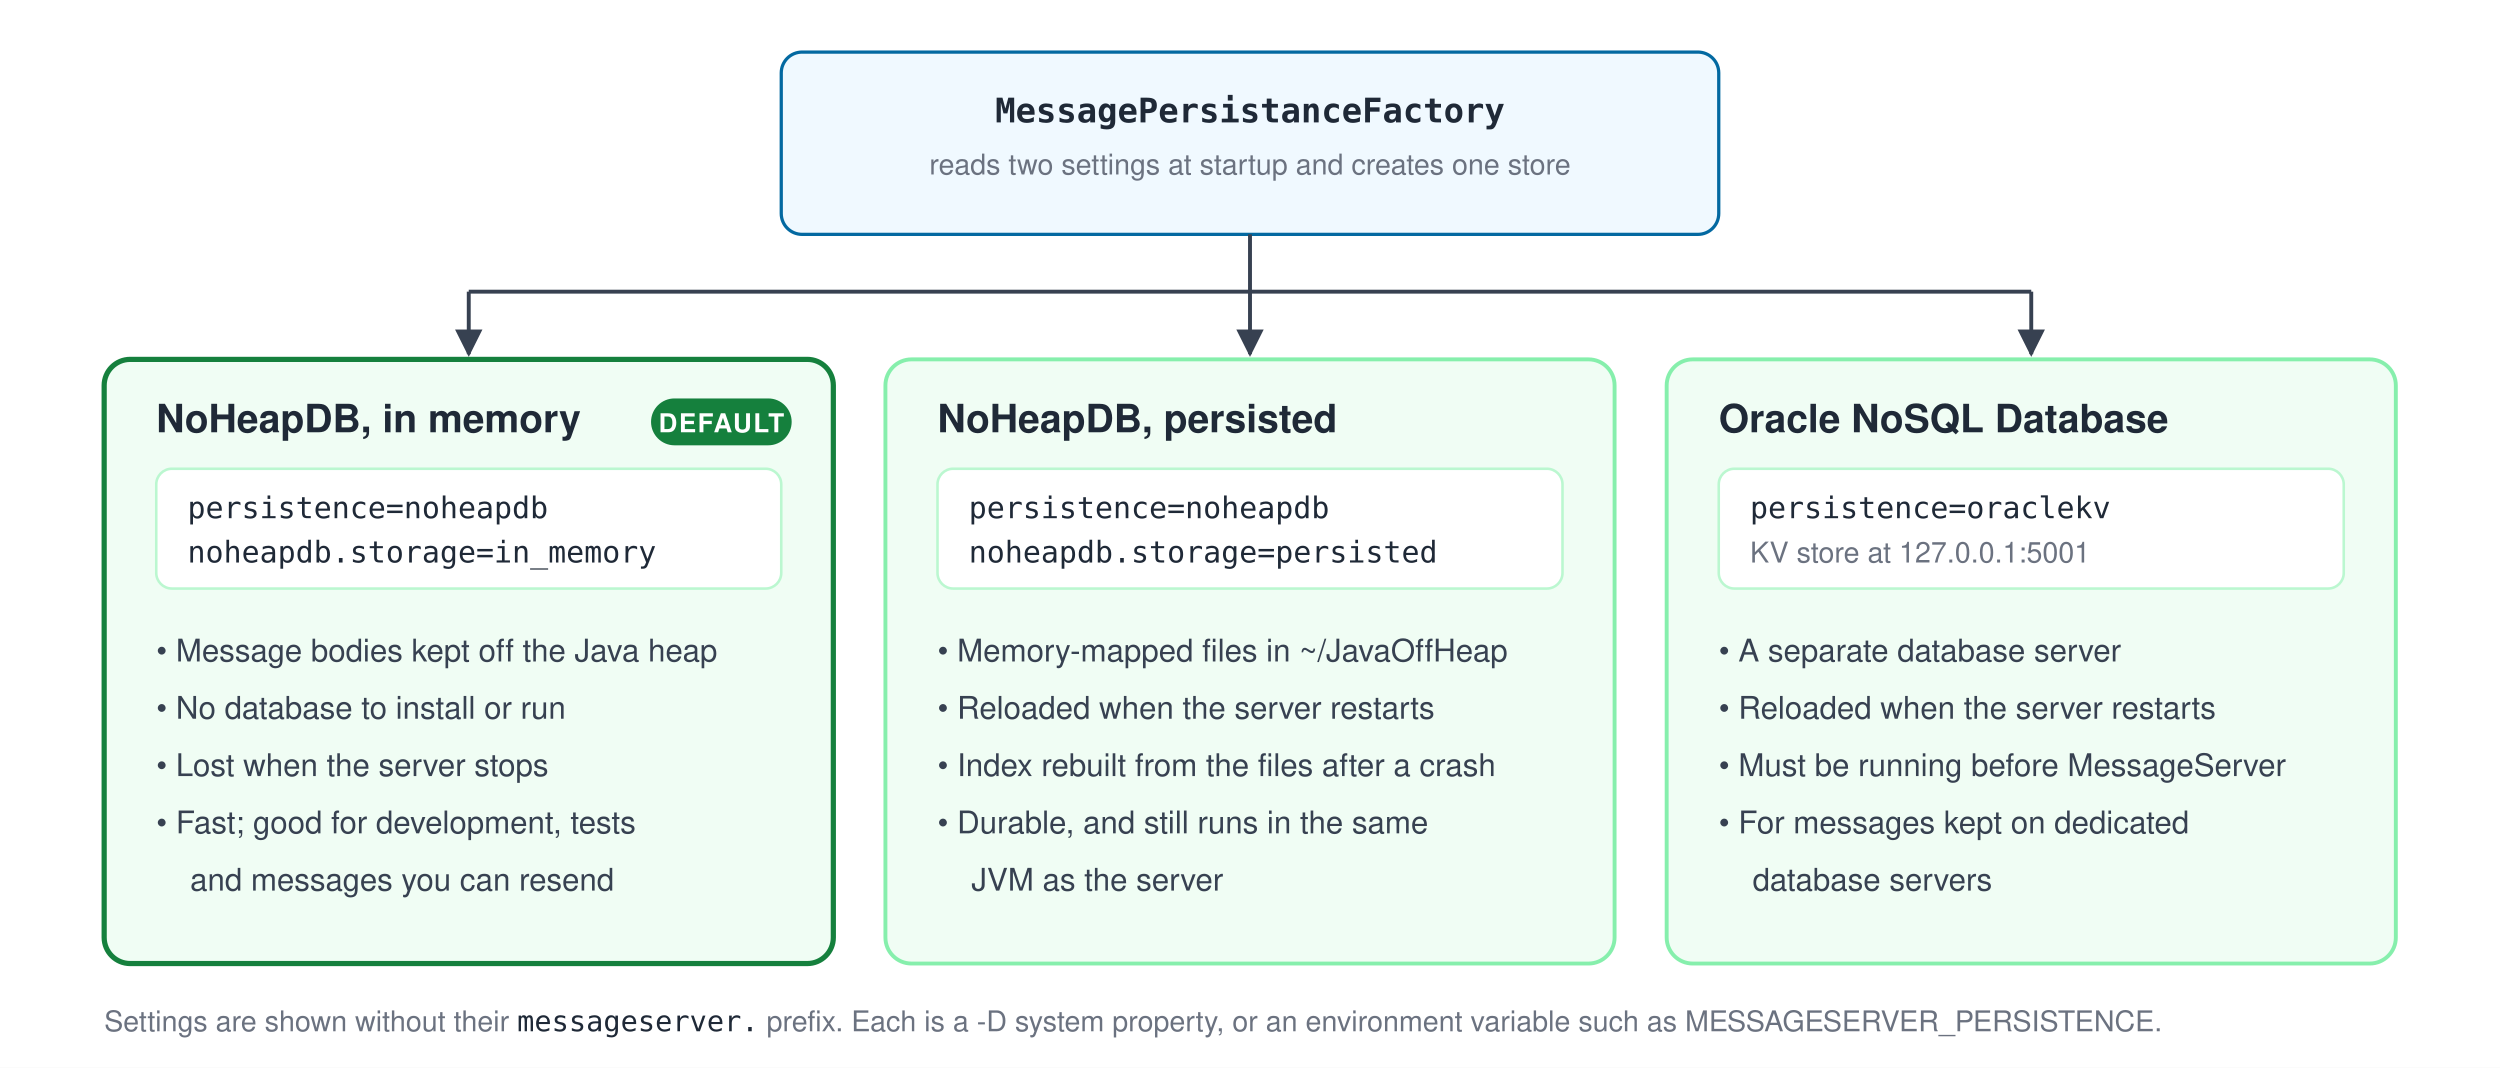
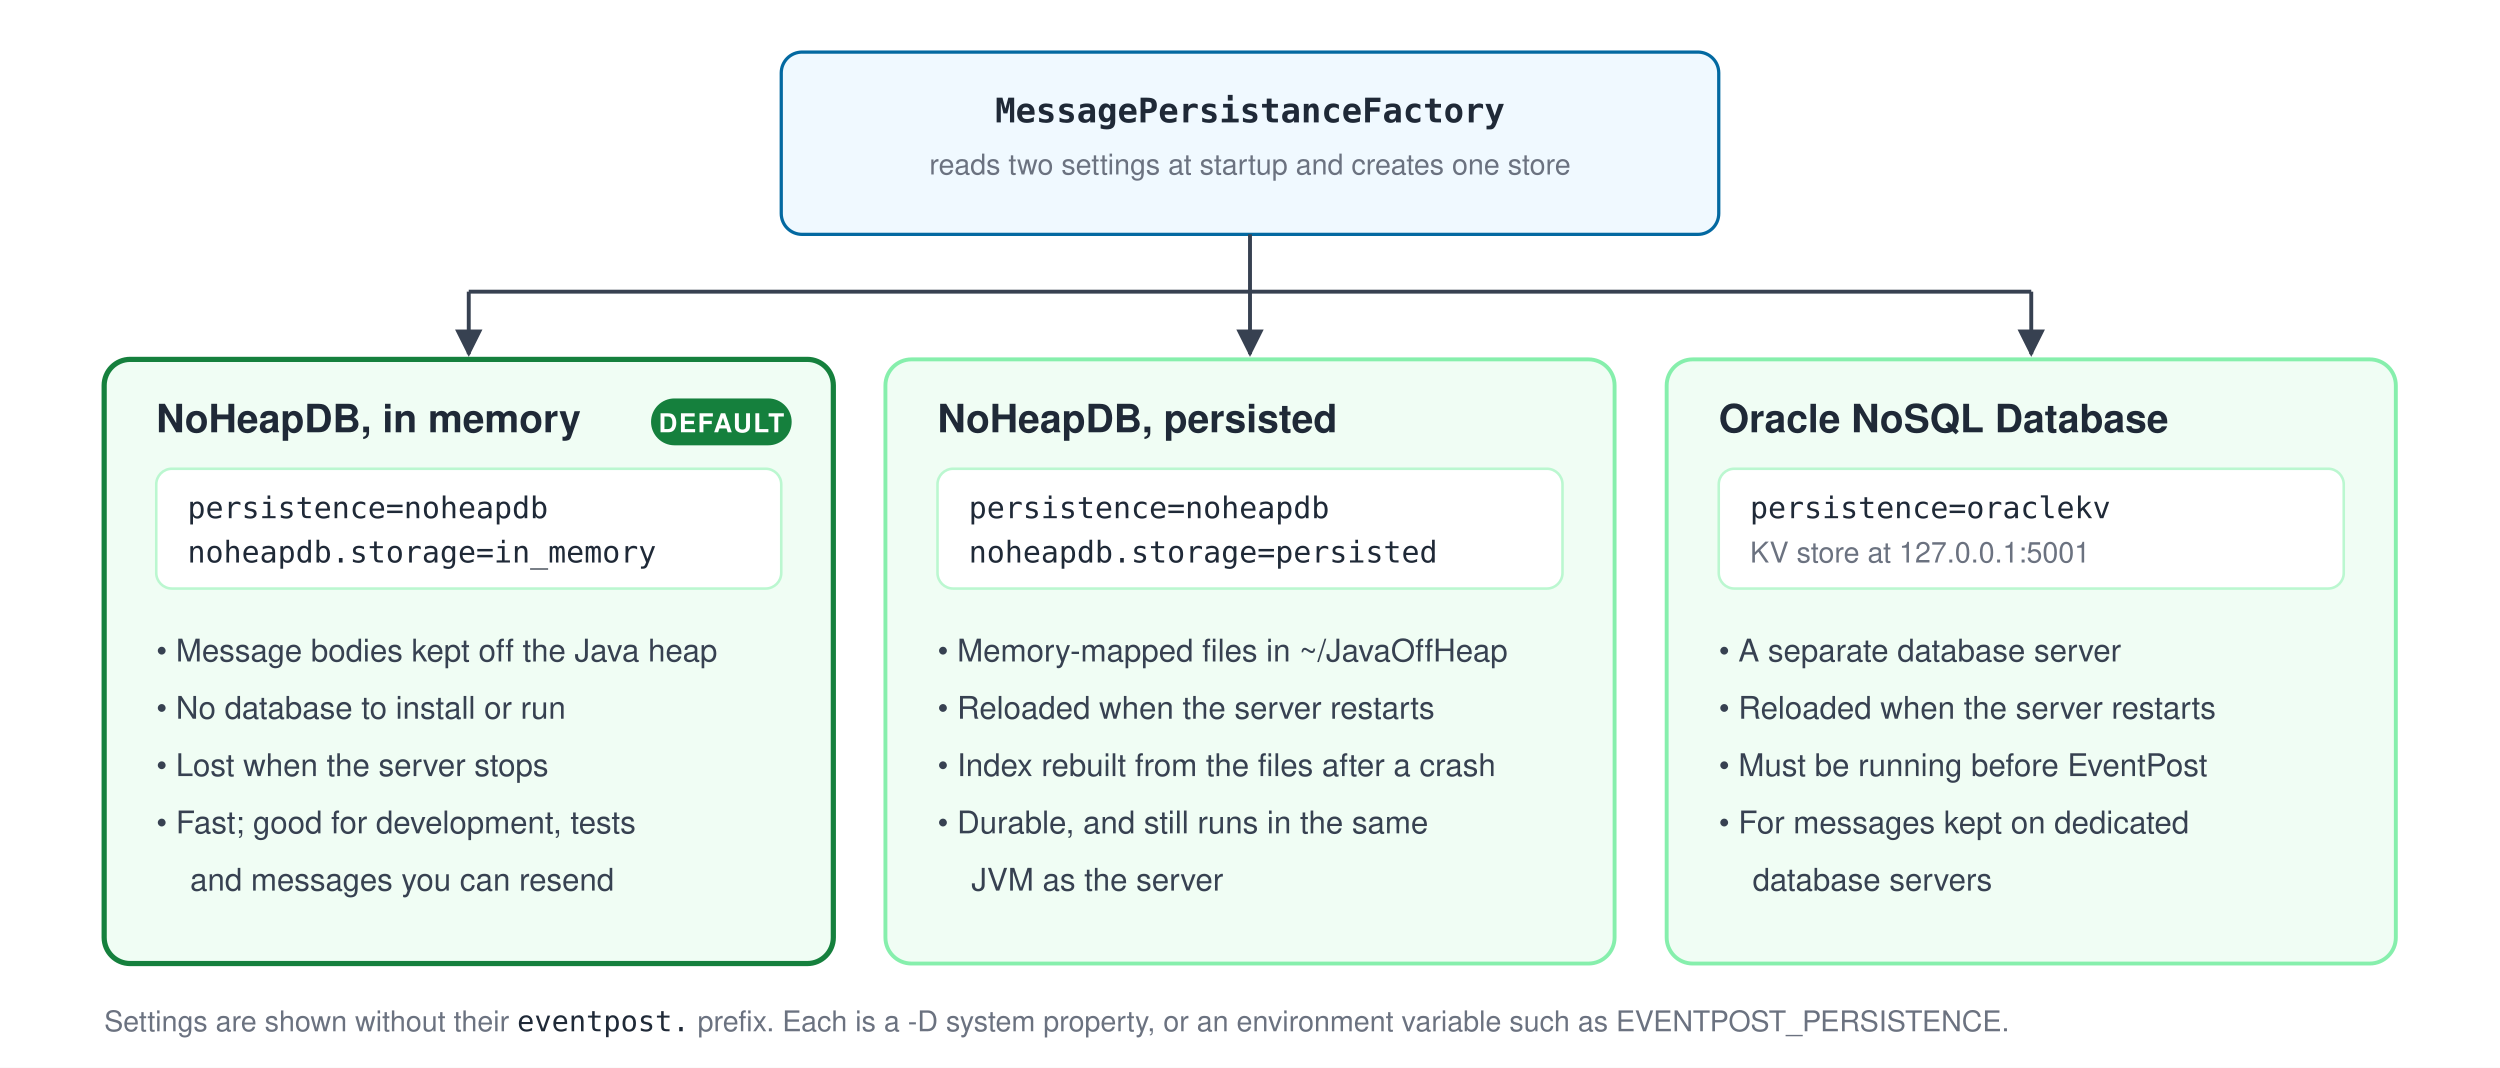
<svg xmlns="http://www.w3.org/2000/svg" width="960" height="410" viewBox="0 0 960 410" role="img" aria-labelledby="t d">
  <defs>
    <style>
      text { font-family: "Helvetica Neue", Helvetica, Arial, sans-serif; font-size: 13px; fill: #1f2937; }
      .ttl { font-size: 15px; font-weight: 600; }
      .sm, .sm text { font-size: 12px; fill: #374151; }
      .xs, .xs text { font-size: 11px; fill: #6b7280; }
      .mono, .mono text { font-family: Menlo, Consolas, "DejaVu Sans Mono", monospace; font-size: 11.5px; fill: #1f2937; }
      .b { font-weight: 600; }
      .c { text-anchor: middle; }
      .factory { fill: #F0F9FF; stroke: #0369A1; stroke-width: 1.25; }
      .card { fill: #F0FDF4; stroke: #86EFAC; stroke-width: 1.5; }
      .card-default { fill: #F0FDF4; stroke: #15803D; stroke-width: 2; }
      .setting { fill: #ffffff; stroke: #BBF7D0; stroke-width: 1; }
      .badge { fill: #15803D; }
      .badget { fill: #ffffff; font-size: 10px; font-weight: 700; letter-spacing: 0.06em; text-anchor: middle; }
      .arr { stroke: #374151; stroke-width: 1.5; fill: none; marker-end: url(#ah); }
      .line { stroke: #374151; stroke-width: 1.5; fill: none; }
    </style>
    <marker id="ah" viewBox="0 0 10 10" refX="9" refY="5" markerWidth="7" markerHeight="7" orient="auto-start-reverse">
      <path d="M0,0 L10,5 L0,10 z" fill="#374151" />
    </marker>
  </defs>
  <rect width="960" height="410" fill="#ffffff" />
  <rect class="factory" x="300" y="20" width="360" height="70" rx="8" />
  <text x="480" y="47" class="c b" style="font-family: Menlo, Consolas, monospace; font-size: 13px">MessagePersistanceFactory</text>
  <text x="480" y="67" class="xs c">reads two settings at startup and creates one store</text>
  <path class="line" d="M480,90 V112 M180,112 H780" />
  <path class="arr" d="M180,112 V136" />
  <path class="arr" d="M480,112 V136" />
  <path class="arr" d="M780,112 V136" />
  <rect class="card-default" x="40" y="138" width="280" height="232" rx="10" />
  <text x="60" y="166" class="ttl">NoHeapDB, in memory</text>
  <rect class="badge" x="250" y="153" width="54" height="18" rx="9" />
  <text x="277" y="166" class="badget">DEFAULT</text>
  <rect class="setting" x="60" y="180" width="240" height="46" rx="6" />
  <text x="72" y="199" class="mono">persistence=noheapdb</text>
  <text x="72" y="216" class="mono">noheapdb.storage=in_memory</text>
  <text x="60" y="254" class="sm">•  Message bodies kept off the Java heap</text>
  <text x="60" y="276" class="sm">•  No database to install or run</text>
  <text x="60" y="298" class="sm">•  Lost when the server stops</text>
  <text x="60" y="320" class="sm">•  Fast; good for development, tests</text>
  <text x="73" y="342" class="sm">and messages you can resend</text>
  <rect class="card" x="340" y="138" width="280" height="232" rx="10" />
  <text x="360" y="166" class="ttl">NoHeapDB, persisted</text>
  <rect class="setting" x="360" y="180" width="240" height="46" rx="6" />
  <text x="372" y="199" class="mono">persistence=noheapdb</text>
  <text x="372" y="216" class="mono">noheapdb.storage=persisted</text>
  <text x="360" y="254" class="sm">•  Memory-mapped files in ~/JavaOffHeap</text>
  <text x="360" y="276" class="sm">•  Reloaded when the server restarts</text>
  <text x="360" y="298" class="sm">•  Index rebuilt from the files after a crash</text>
  <text x="360" y="320" class="sm">•  Durable, and still runs in the same</text>
  <text x="373" y="342" class="sm">JVM as the server</text>
  <rect class="card" x="640" y="138" width="280" height="232" rx="10" />
  <text x="660" y="166" class="ttl">Oracle NoSQL Database</text>
  <rect class="setting" x="660" y="180" width="240" height="46" rx="6" />
  <text x="672" y="199" class="mono">persistence=oraclekv</text>
  <text x="672" y="216" class="xs">KV store at 127.0.0.1:5001</text>
  <text x="660" y="254" class="sm">•  A separate database server</text>
  <text x="660" y="276" class="sm">•  Reloaded when the server restarts</text>
-   <text x="660" y="298" class="sm">•  Must be running before MessageServer</text>
+   <text x="660" y="298" class="sm">•  Must be running before EventPost</text>
  <text x="660" y="320" class="sm">•  For messages kept on dedicated</text>
  <text x="673" y="342" class="sm">database servers</text>
-   <text x="40" y="396" class="xs">Settings are shown without their <tspan class="mono" style="font-size:11px">messageserver.</tspan> prefix. Each is a -D system property, or an environment variable such as MESSAGESERVER_PERSISTENCE.</text>
+   <text x="40" y="396" class="xs">Settings are shown without their <tspan class="mono" style="font-size:11px">eventpost.</tspan> prefix. Each is a -D system property, or an environment variable such as EVENTPOST_PERSISTENCE.</text>
</svg>
